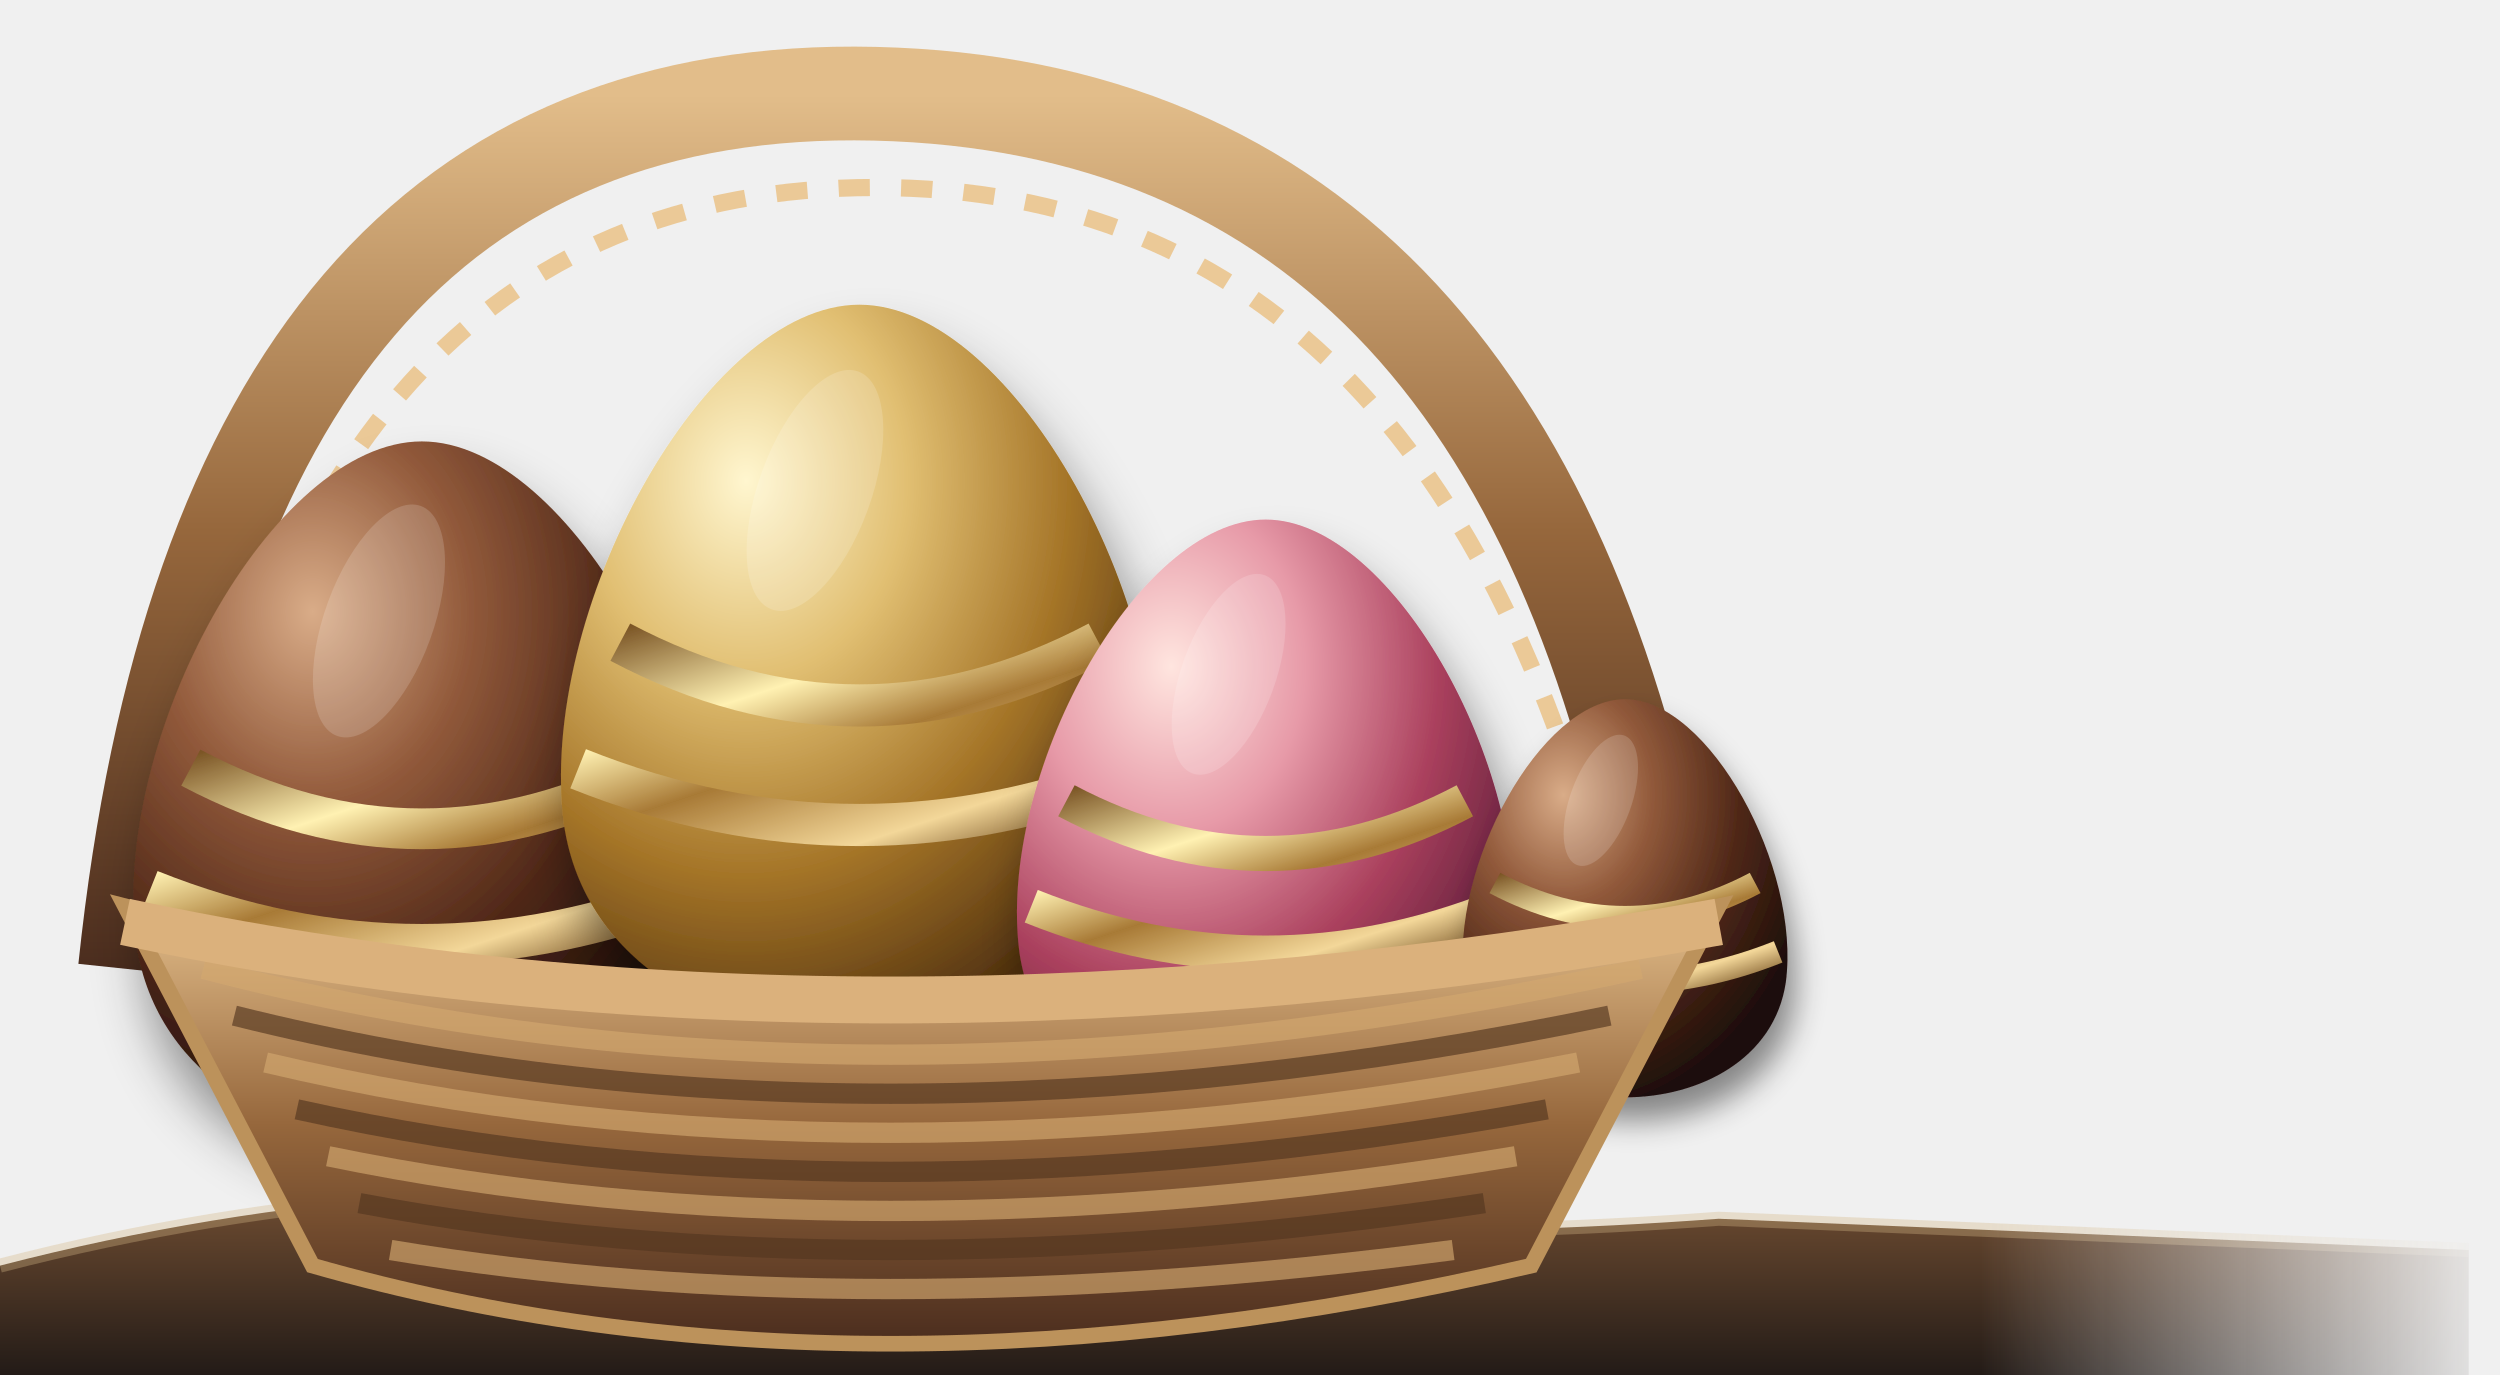
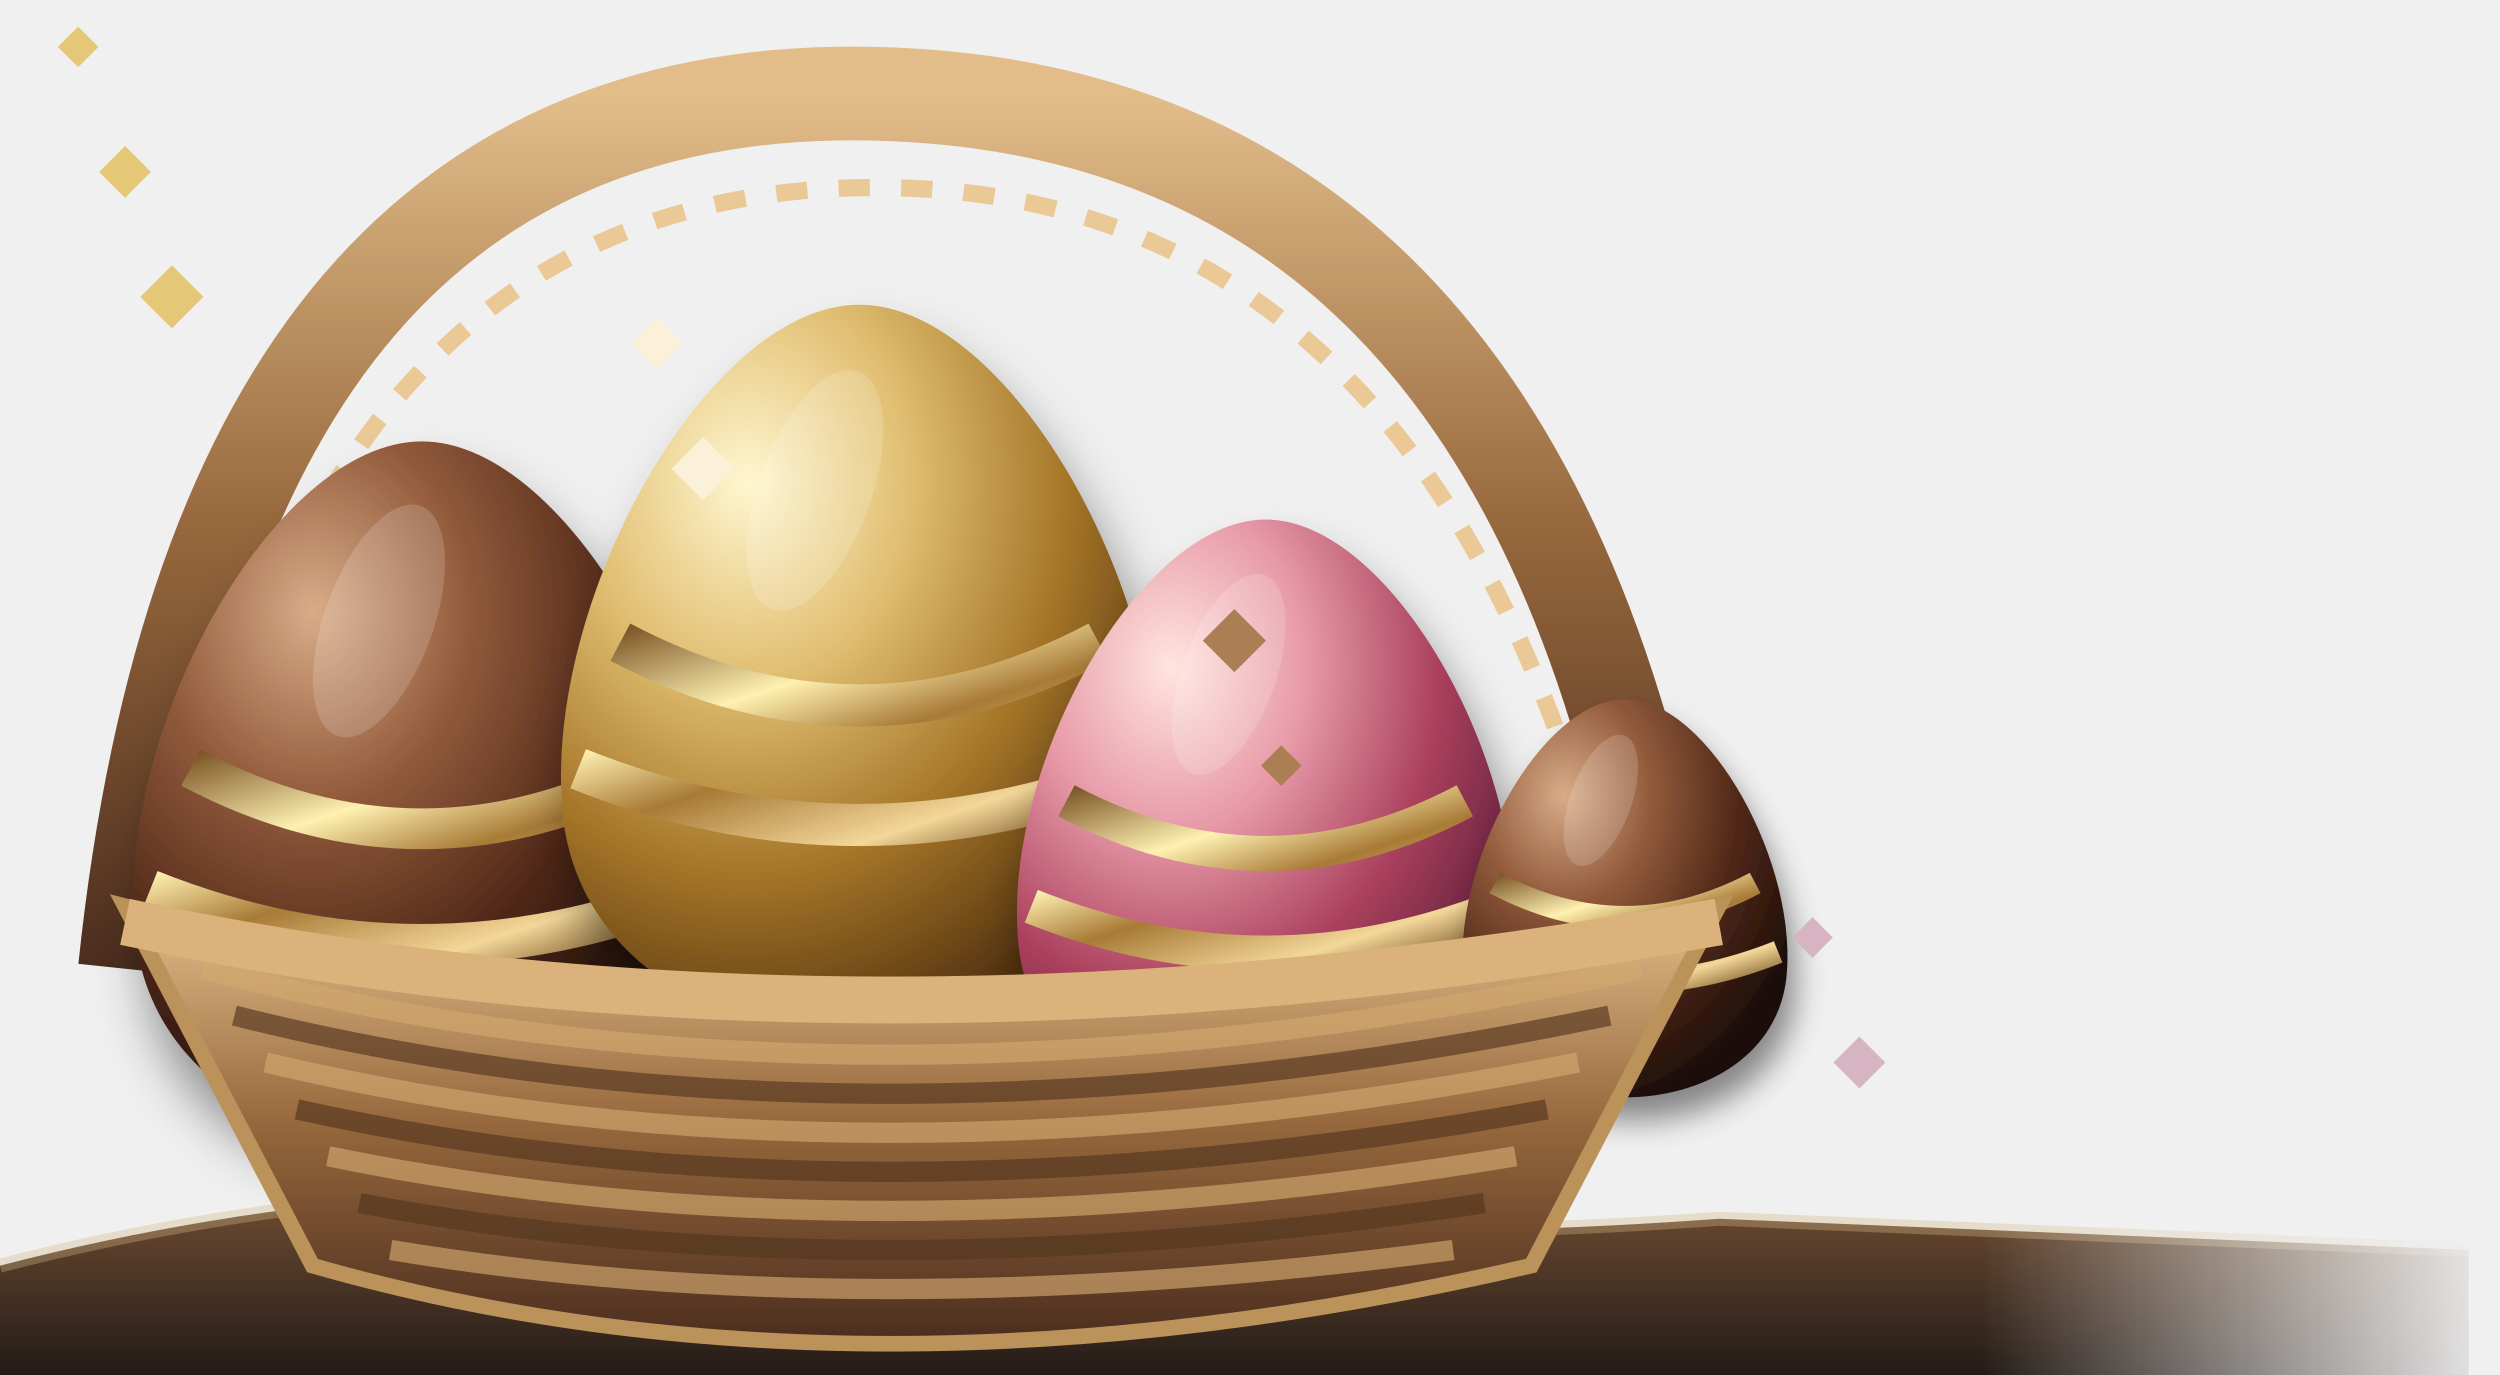
<svg xmlns="http://www.w3.org/2000/svg" viewBox="0 0 160 88" aria-hidden="true">
  <defs>
    <radialGradient id="gold" cx="31%" cy="24%" r="81%">
      <stop offset="0" stop-color="#fff6cf" />
      <stop offset="0.333" stop-color="#e1bf72" />
      <stop offset="0.667" stop-color="#a57528" />
      <stop offset="1" stop-color="#52320f" />
    </radialGradient>
    <radialGradient id="silver" cx="31%" cy="24%" r="81%">
      <stop offset="0" stop-color="#ffffff" />
      <stop offset="0.333" stop-color="#cdd4db" />
      <stop offset="0.667" stop-color="#7a8290" />
      <stop offset="1" stop-color="#373d48" />
    </radialGradient>
    <radialGradient id="red" cx="31%" cy="24%" r="81%">
      <stop offset="0" stop-color="#ffc5b2" />
      <stop offset="0.333" stop-color="#c94b49" />
      <stop offset="0.667" stop-color="#861f30" />
      <stop offset="1" stop-color="#350914" />
    </radialGradient>
    <radialGradient id="pink" cx="31%" cy="24%" r="81%">
      <stop offset="0" stop-color="#ffe5df" />
      <stop offset="0.333" stop-color="#e79aa8" />
      <stop offset="0.667" stop-color="#aa405d" />
      <stop offset="1" stop-color="#581b38" />
    </radialGradient>
    <radialGradient id="orange" cx="31%" cy="24%" r="81%">
      <stop offset="0" stop-color="#ffe0a1" />
      <stop offset="0.333" stop-color="#f4a33f" />
      <stop offset="0.667" stop-color="#bb4c10" />
      <stop offset="1" stop-color="#522108" />
    </radialGradient>
    <radialGradient id="green" cx="31%" cy="24%" r="81%">
      <stop offset="0" stop-color="#b4d7a0" />
      <stop offset="0.333" stop-color="#477b48" />
      <stop offset="0.667" stop-color="#163f2a" />
      <stop offset="1" stop-color="#072318" />
    </radialGradient>
    <radialGradient id="chocolate" cx="31%" cy="24%" r="81%">
      <stop offset="0" stop-color="#d9ac88" />
      <stop offset="0.333" stop-color="#925a3b" />
      <stop offset="0.667" stop-color="#502818" />
      <stop offset="1" stop-color="#1c0e09" />
    </radialGradient>
    <radialGradient id="navy" cx="31%" cy="24%" r="81%">
      <stop offset="0" stop-color="#b4c9e3" />
      <stop offset="0.333" stop-color="#557393" />
      <stop offset="0.667" stop-color="#243a55" />
      <stop offset="1" stop-color="#101e30" />
    </radialGradient>
    <radialGradient id="purple" cx="31%" cy="24%" r="81%">
      <stop offset="0" stop-color="#e3bde7" />
      <stop offset="0.333" stop-color="#9160ad" />
      <stop offset="0.667" stop-color="#59306e" />
      <stop offset="1" stop-color="#281332" />
    </radialGradient>
    <linearGradient id="metal" x2="1" y2="1">
      <stop stop-color="#7b5525" />
      <stop offset=".3" stop-color="#fff1b2" />
      <stop offset=".52" stop-color="#a87a36" />
      <stop offset=".8" stop-color="#f3d799" />
      <stop offset="1" stop-color="#694418" />
    </linearGradient>
    <filter id="shadow" x="-35%" y="-35%" width="170%" height="170%">
      <feDropShadow dx="1" dy="3" stdDeviation="2" flood-color="#000" flood-opacity=".45" />
    </filter>
    <radialGradient id="light">
      <stop stop-color="#fff9d5" stop-opacity=".95" />
      <stop offset=".25" stop-color="#ffcf78" stop-opacity=".6" />
      <stop offset="1" stop-color="#ffbe66" stop-opacity="0" />
    </radialGradient>
    <linearGradient id="rock" x2=".7" y2="1">
      <stop stop-color="#47404e" />
      <stop offset=".5" stop-color="#211d27" />
      <stop offset="1" stop-color="#090a10" />
    </linearGradient>
    <linearGradient id="castle" x2="1" y2=".4">
      <stop stop-color="#46404c" />
      <stop offset=".45" stop-color="#201d26" />
      <stop offset="1" stop-color="#090a0f" />
    </linearGradient>
    <linearGradient id="stone" x2=".15" y2="1">
      <stop stop-color="#79726b" />
      <stop offset=".22" stop-color="#3c373c" />
      <stop offset="1" stop-color="#15141b" />
    </linearGradient>
    <linearGradient id="velvet" x2="0" y2="1">
      <stop stop-color="#9b5368" />
      <stop offset=".25" stop-color="#522535" />
      <stop offset="1" stop-color="#1b0c16" />
    </linearGradient>
    <linearGradient id="snow" x2="0" y2="1">
      <stop stop-color="#f4eee2" />
      <stop offset=".35" stop-color="#b9c7c9" />
      <stop offset="1" stop-color="#506264" />
    </linearGradient>
    <linearGradient id="wood" x2="0" y2="1">
      <stop stop-color="#b18557" />
      <stop offset=".12" stop-color="#68482f" />
      <stop offset="1" stop-color="#231b17" />
    </linearGradient>
    <radialGradient id="contact">
      <stop stop-color="#000" stop-opacity=".78" />
      <stop offset="1" stop-color="#000" stop-opacity="0" />
    </radialGradient>
    <radialGradient id="moon">
      <stop stop-color="#fff2d4" />
      <stop offset=".7" stop-color="#d3ae79" />
      <stop offset="1" stop-color="#a37d4e" />
    </radialGradient>
    <linearGradient id="basket" x2="0" y2="1">
      <stop stop-color="#e2bd8a" />
      <stop offset=".5" stop-color="#96673c" />
      <stop offset="1" stop-color="#4b2d1e" />
    </linearGradient>
    <linearGradient id="fade" x2="1" y2="0">
      <stop offset="0" stop-color="white" />
      <stop offset=".79" stop-color="white" />
      <stop offset="1" stop-color="black" />
    </linearGradient>
    <mask id="edge">
      <rect width="160" height="88" fill="url(#fade)" />
    </mask>
+     <radialGradient id="skin" cx=".32" cy=".25">
+       <stop stop-color="#ffe3bc" />
+       <stop offset=".55" stop-color="#d69c78" />
+       <stop offset="1" stop-color="#79452f" />
+     </radialGradient>
+     <linearGradient id="bag" x2="1" y2=".6">
+       <stop stop-color="#49454a" />
+       <stop offset=".24" stop-color="#242127" />
+       <stop offset=".8" stop-color="#111015" />
+       <stop offset="1" stop-color="#312c31" />
+     </linearGradient>
+     <linearGradient id="frost" x2="0" y2="1">
+       <stop stop-color="#fffdf5" />
+       <stop offset=".3" stop-color="#cbd7de" />
+       <stop offset="1" stop-color="#526579" />
+     </linearGradient>
  </defs>
  <g mask="url(#edge)">
    <path d="M0 81Q27 74 55 77T110 78L158 80V88H0Z" fill="url(#wood)" />
    <path d="M0 81Q27 74 55 77T110 78L158 80" stroke="#d4b788" stroke-opacity=".35" stroke-width=".9" fill="none" />
    <path d="M8 62Q14 5 56 6T107 61" fill="none" stroke="url(#basket)" stroke-width="6" />
    <path d="M11 62Q19 12 56 12T104 62" stroke="#ebc997" fill="none" stroke-width="1.1" stroke-dasharray="2 2" />
    <g data-motion="egg" data-label="Balançar o ovo de chocolate">
      <g transform="translate(27 50) rotate(0) scale(0.87)" filter="url(#shadow)">
        <path d="M0-25C-11-25-23-3-21 12C-18 32 18 32 21 12C23-3 11-25 0-25Z" fill="url(#chocolate)" />
        <path d="M-17-1Q0 8 17-1M-20 8Q0 16 20 8" fill="none" stroke="url(#metal)" stroke-width="3" />
        <ellipse cx="-7" cy="-10" rx="4" ry="9" fill="#fff" opacity=".16" transform="rotate(20)" />
      </g>
    </g>
    <g data-motion="egg" data-label="Balançar o ovo dourado">
      <g transform="translate(55 42) rotate(0) scale(0.9)" filter="url(#shadow)">
        <path d="M0-25C-11-25-23-3-21 12C-18 32 18 32 21 12C23-3 11-25 0-25Z" fill="url(#gold)" />
        <path d="M-17-1Q0 8 17-1M-20 8Q0 16 20 8" fill="none" stroke="url(#metal)" stroke-width="3" />
        <ellipse cx="-7" cy="-10" rx="4" ry="9" fill="#fff" opacity=".16" transform="rotate(20)" />
      </g>
    </g>
    <g data-motion="egg" data-label="Balançar o ovo rosa">
      <g transform="translate(81 52) rotate(0) scale(0.75)" filter="url(#shadow)">
        <path d="M0-25C-11-25-23-3-21 12C-18 32 18 32 21 12C23-3 11-25 0-25Z" fill="url(#pink)" />
        <path d="M-17-1Q0 8 17-1M-20 8Q0 16 20 8" fill="none" stroke="url(#metal)" stroke-width="3" />
        <ellipse cx="-7" cy="-10" rx="4" ry="9" fill="#fff" opacity=".16" transform="rotate(20)" />
      </g>
    </g>
    <g data-motion="egg" data-label="Balançar o pequeno ovo">
      <g transform="translate(104 57) rotate(0) scale(0.49)" filter="url(#shadow)">
        <path d="M0-25C-11-25-23-3-21 12C-18 32 18 32 21 12C23-3 11-25 0-25Z" fill="url(#chocolate)" />
        <path d="M-17-1Q0 8 17-1M-20 8Q0 16 20 8" fill="none" stroke="url(#metal)" stroke-width="3" />
        <ellipse cx="-7" cy="-10" rx="4" ry="9" fill="#fff" opacity=".16" transform="rotate(20)" />
      </g>
    </g>
    <path d="M8 58Q54 70 110 58L98 81Q55 91 20 81Z" fill="url(#basket)" stroke="#bc925b" stroke-width="1" />
    <path d="M13 62Q55 73 105 62" fill="none" stroke="#d3a86f" stroke-width="1.3" opacity=".65" />
    <path d="M15 65Q55 75 103 65" fill="none" stroke="#53351f" stroke-width="1.3" opacity=".65" />
    <path d="M17 68Q55 77 101 68" fill="none" stroke="#d3a86f" stroke-width="1.3" opacity=".65" />
    <path d="M19 71Q55 79 99 71" fill="none" stroke="#53351f" stroke-width="1.3" opacity=".65" />
    <path d="M21 74Q55 81 97 74" fill="none" stroke="#d3a86f" stroke-width="1.3" opacity=".65" />
    <path d="M23 77Q55 83 95 77" fill="none" stroke="#53351f" stroke-width="1.3" opacity=".65" />
    <path d="M25 80Q55 85 93 80" fill="none" stroke="#d3a86f" stroke-width="1.3" opacity=".65" />
    <path d="M8 59Q55 69 110 59" stroke="#dbb17c" stroke-width="3" fill="none" />
+     <g aria-hidden="true" data-atmosphere="true">
+       <g transform="translate(5 3) scale(0.65)">
+         <g data-ambient="fall" data-phase="0">
+           <path d="M0-2L2 0 0 2-2 0Z" fill="#e5c778" />
+         </g>
+       </g>
+       <g transform="translate(42 22) scale(0.83)">
+         <g data-ambient="fall" data-phase="1">
+           <path d="M0-2L2 0 0 2-2 0Z" fill="#fbf0d8" />
+         </g>
+       </g>
+       <g transform="translate(79 41) scale(1.01)">
+         <g data-ambient="fall" data-phase="2">
+           <path d="M0-2L2 0 0 2-2 0Z" fill="#ac7e53" />
+         </g>
+       </g>
+       <g transform="translate(116 60) scale(0.65)">
+         <g data-ambient="fall" data-phase="3">
+           <path d="M0-2L2 0 0 2-2 0Z" fill="#d6b4c1" />
+         </g>
+       </g>
+       <g transform="translate(8 11) scale(0.83)">
+         <g data-ambient="fall" data-phase="4">
+           <path d="M0-2L2 0 0 2-2 0Z" fill="#e5c778" />
+         </g>
+       </g>
+       <g transform="translate(45 30) scale(1.01)">
+         <g data-ambient="fall" data-phase="0">
+           <path d="M0-2L2 0 0 2-2 0Z" fill="#fbf0d8" />
+         </g>
+       </g>
+       <g transform="translate(82 49) scale(0.65)">
+         <g data-ambient="fall" data-phase="1">
+           <path d="M0-2L2 0 0 2-2 0Z" fill="#ac7e53" />
+         </g>
+       </g>
+       <g transform="translate(119 68) scale(0.83)">
+         <g data-ambient="fall" data-phase="2">
+           <path d="M0-2L2 0 0 2-2 0Z" fill="#d6b4c1" />
+         </g>
+       </g>
+       <g transform="translate(11 19) scale(1.01)">
+         <g data-ambient="fall" data-phase="3">
+           <path d="M0-2L2 0 0 2-2 0Z" fill="#e5c778" />
+         </g>
+       </g>
+     </g>
  </g>
</svg>
